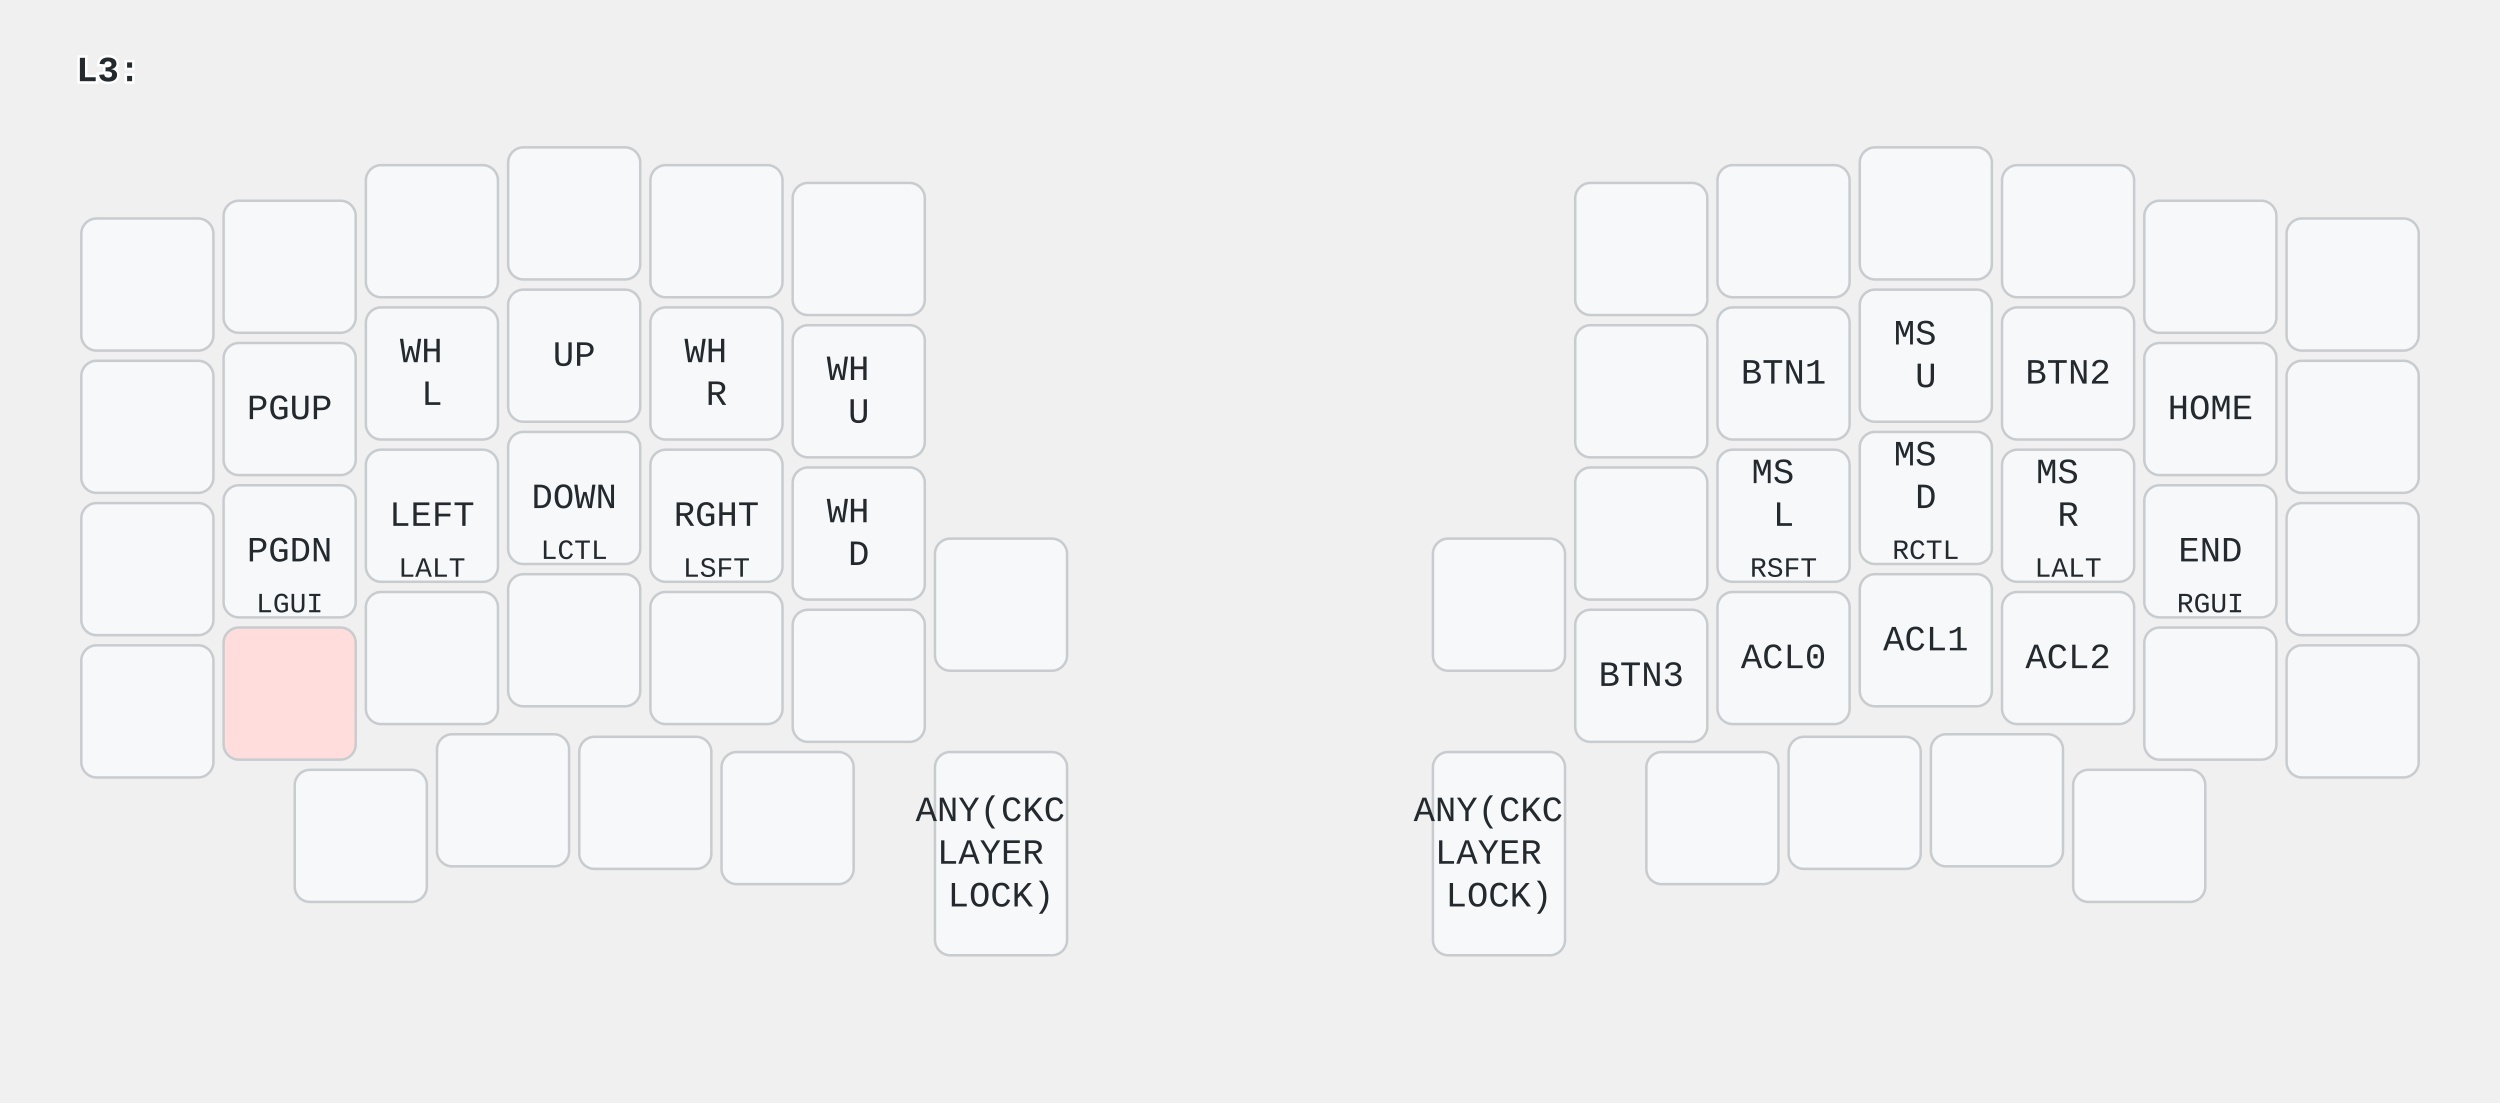
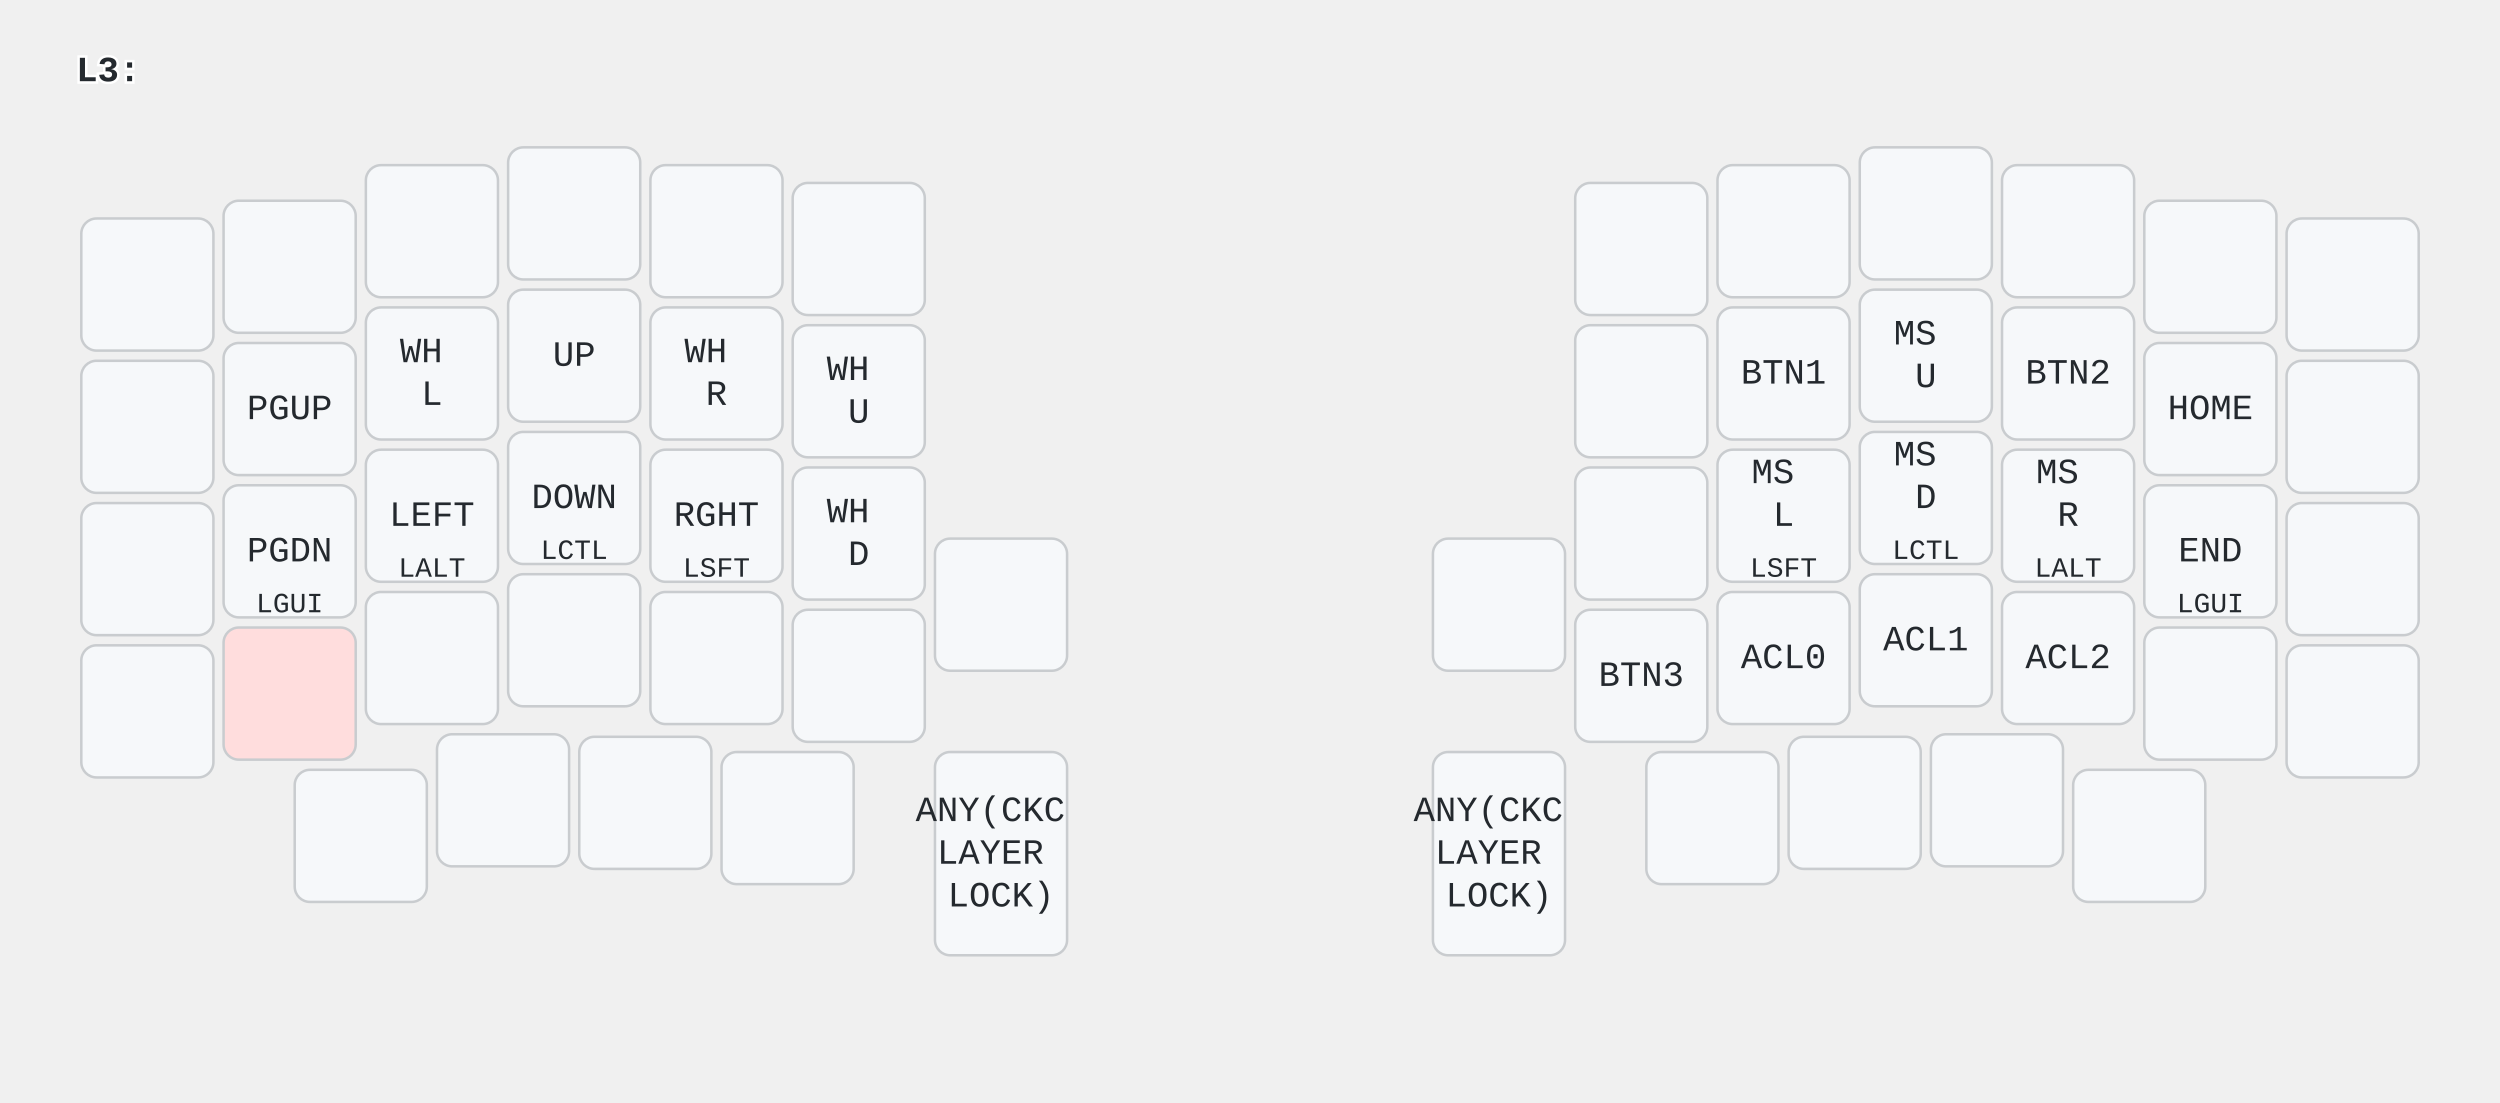
<svg xmlns="http://www.w3.org/2000/svg" width="984" height="434" viewBox="0 0 984 434" class="keymap">
  <style>/* inherit to force styles through use tags */
svg path {
    fill: inherit;
}

/* font and background color specifications */
svg.keymap {
    font-family: SFMono-Regular,Consolas,Liberation Mono,Menlo,monospace;
    font-size: 14px;
    font-kerning: normal;
    text-rendering: optimizeLegibility;
    fill: #24292e;
}

/* default key styling */
rect.key {
    fill: #f6f8fa;
    stroke: #c9cccf;
    stroke-width: 1;
}

/* default key side styling, only used is draw_key_sides is set */
rect.side {
    filter: brightness(90%);
}

/* color accent for combo boxes */
rect.combo, rect.combo-separate {
    fill: #cdf;
}

/* color accent for held keys */
rect.held, rect.combo.held {
    fill: #fdd;
}

/* color accent for ghost (optional) keys */
rect.ghost, rect.combo.ghost {
    stroke-dasharray: 4, 4;
    stroke-width: 2;
}

text {
    text-anchor: middle;
    dominant-baseline: middle;
}

/* styling for layer labels */
text.label {
    font-weight: bold;
    text-anchor: start;
    stroke: white;
    stroke-width: 2;
    paint-order: stroke;
}

/* styling for combo tap, and key hold/shifted label text */
text.combo, text.hold, text.shifted {
    font-size: 11px;
}

text.hold {
    text-anchor: middle;
    dominant-baseline: auto;
}

text.shifted {
    text-anchor: middle;
    dominant-baseline: hanging;
}

/* styling for hold/shifted label text in combo box */
text.combo.hold, text.combo.shifted {
    font-size: 8px;
}

/* lighter symbol for transparent keys */
text.trans {
    fill: #7b7e81;
}

/* styling for combo dendrons */
path.combo {
    stroke-width: 1;
    stroke: gray;
    fill: none;
}

/* Start Tabler Icons Cleanup */
/* cannot use height/width with glyphs */
.icon-tabler &gt; path {
    fill: inherit;
    stroke: inherit;
    stroke-width: 2;
}
/* hide tabler's default box */
.icon-tabler &gt; path[stroke="none"][fill="none"] {
    visibility: hidden;
}
/* End Tabler Icons Cleanup */
</style>
  <g transform="translate(30, 0)" class="layer-L3">
    <text x="0" y="28" class="label">L3:</text>
    <g transform="translate(0, 56)">
      <g transform="translate(28, 56)" class="key keypos-0">
        <rect rx="6" ry="6" x="-26" y="-26" width="52" height="52" class="key" />
      </g>
      <g transform="translate(84, 49)" class="key keypos-1">
        <rect rx="6" ry="6" x="-26" y="-26" width="52" height="52" class="key" />
      </g>
      <g transform="translate(140, 35)" class="key keypos-2">
        <rect rx="6" ry="6" x="-26" y="-26" width="52" height="52" class="key" />
      </g>
      <g transform="translate(196, 28)" class="key keypos-3">
        <rect rx="6" ry="6" x="-26" y="-26" width="52" height="52" class="key" />
      </g>
      <g transform="translate(252, 35)" class="key keypos-4">
        <rect rx="6" ry="6" x="-26" y="-26" width="52" height="52" class="key" />
      </g>
      <g transform="translate(308, 42)" class="key keypos-5">
        <rect rx="6" ry="6" x="-26" y="-26" width="52" height="52" class="key" />
      </g>
      <g transform="translate(616, 42)" class="key keypos-6">
        <rect rx="6" ry="6" x="-26" y="-26" width="52" height="52" class="key" />
      </g>
      <g transform="translate(672, 35)" class="key keypos-7">
        <rect rx="6" ry="6" x="-26" y="-26" width="52" height="52" class="key" />
      </g>
      <g transform="translate(728, 28)" class="key keypos-8">
        <rect rx="6" ry="6" x="-26" y="-26" width="52" height="52" class="key" />
      </g>
      <g transform="translate(784, 35)" class="key keypos-9">
        <rect rx="6" ry="6" x="-26" y="-26" width="52" height="52" class="key" />
      </g>
      <g transform="translate(840, 49)" class="key keypos-10">
        <rect rx="6" ry="6" x="-26" y="-26" width="52" height="52" class="key" />
      </g>
      <g transform="translate(896, 56)" class="key keypos-11">
        <rect rx="6" ry="6" x="-26" y="-26" width="52" height="52" class="key" />
      </g>
      <g transform="translate(28, 112)" class="key keypos-12">
        <rect rx="6" ry="6" x="-26" y="-26" width="52" height="52" class="key" />
      </g>
      <g transform="translate(84, 105)" class="key keypos-13">
        <rect rx="6" ry="6" x="-26" y="-26" width="52" height="52" class="key" />
        <text x="0" y="0" class="key tap">PGUP</text>
      </g>
      <g transform="translate(140, 91)" class="key keypos-14">
        <rect rx="6" ry="6" x="-26" y="-26" width="52" height="52" class="key" />
        <text x="0" y="0" class="key tap">
          <tspan x="0" dy="-0.6em">WH</tspan>
          <tspan x="0" dy="1.2em">L</tspan>
        </text>
      </g>
      <g transform="translate(196, 84)" class="key keypos-15">
        <rect rx="6" ry="6" x="-26" y="-26" width="52" height="52" class="key" />
        <text x="0" y="0" class="key tap">UP</text>
      </g>
      <g transform="translate(252, 91)" class="key keypos-16">
        <rect rx="6" ry="6" x="-26" y="-26" width="52" height="52" class="key" />
        <text x="0" y="0" class="key tap">
          <tspan x="0" dy="-0.6em">WH</tspan>
          <tspan x="0" dy="1.2em">R</tspan>
        </text>
      </g>
      <g transform="translate(308, 98)" class="key keypos-17">
        <rect rx="6" ry="6" x="-26" y="-26" width="52" height="52" class="key" />
        <text x="0" y="0" class="key tap">
          <tspan x="0" dy="-0.6em">WH</tspan>
          <tspan x="0" dy="1.2em">U</tspan>
        </text>
      </g>
      <g transform="translate(616, 98)" class="key keypos-18">
        <rect rx="6" ry="6" x="-26" y="-26" width="52" height="52" class="key" />
      </g>
      <g transform="translate(672, 91)" class="key keypos-19">
        <rect rx="6" ry="6" x="-26" y="-26" width="52" height="52" class="key" />
        <text x="0" y="0" class="key tap">BTN1</text>
      </g>
      <g transform="translate(728, 84)" class="key keypos-20">
        <rect rx="6" ry="6" x="-26" y="-26" width="52" height="52" class="key" />
        <text x="0" y="0" class="key tap">
          <tspan x="0" dy="-0.6em">MS</tspan>
          <tspan x="0" dy="1.2em">U</tspan>
        </text>
      </g>
      <g transform="translate(784, 91)" class="key keypos-21">
        <rect rx="6" ry="6" x="-26" y="-26" width="52" height="52" class="key" />
        <text x="0" y="0" class="key tap">BTN2</text>
      </g>
      <g transform="translate(840, 105)" class="key keypos-22">
        <rect rx="6" ry="6" x="-26" y="-26" width="52" height="52" class="key" />
        <text x="0" y="0" class="key tap">HOME</text>
      </g>
      <g transform="translate(896, 112)" class="key keypos-23">
        <rect rx="6" ry="6" x="-26" y="-26" width="52" height="52" class="key" />
      </g>
      <g transform="translate(28, 168)" class="key keypos-24">
        <rect rx="6" ry="6" x="-26" y="-26" width="52" height="52" class="key" />
      </g>
      <g transform="translate(84, 161)" class="key keypos-25">
        <rect rx="6" ry="6" x="-26" y="-26" width="52" height="52" class="key" />
        <text x="0" y="0" class="key tap">PGDN</text>
        <text x="0" y="24" class="key hold">LGUI</text>
      </g>
      <g transform="translate(140, 147)" class="key keypos-26">
        <rect rx="6" ry="6" x="-26" y="-26" width="52" height="52" class="key" />
        <text x="0" y="0" class="key tap">LEFT</text>
        <text x="0" y="24" class="key hold">LALT</text>
      </g>
      <g transform="translate(196, 140)" class="key keypos-27">
        <rect rx="6" ry="6" x="-26" y="-26" width="52" height="52" class="key" />
        <text x="0" y="0" class="key tap">DOWN</text>
        <text x="0" y="24" class="key hold">LCTL</text>
      </g>
      <g transform="translate(252, 147)" class="key keypos-28">
        <rect rx="6" ry="6" x="-26" y="-26" width="52" height="52" class="key" />
        <text x="0" y="0" class="key tap">RGHT</text>
        <text x="0" y="24" class="key hold">LSFT</text>
      </g>
      <g transform="translate(308, 154)" class="key keypos-29">
        <rect rx="6" ry="6" x="-26" y="-26" width="52" height="52" class="key" />
        <text x="0" y="0" class="key tap">
          <tspan x="0" dy="-0.6em">WH</tspan>
          <tspan x="0" dy="1.2em">D</tspan>
        </text>
      </g>
      <g transform="translate(616, 154)" class="key keypos-30">
        <rect rx="6" ry="6" x="-26" y="-26" width="52" height="52" class="key" />
      </g>
      <g transform="translate(672, 147)" class="key keypos-31">
        <rect rx="6" ry="6" x="-26" y="-26" width="52" height="52" class="key" />
        <text x="0" y="0" class="key tap">
          <tspan x="0" dy="-1.2em">MS</tspan>
          <tspan x="0" dy="1.2em">L</tspan>
        </text>
-         <text x="0" y="24" class="key hold">RSFT</text>
+         <text x="0" y="24" class="key hold">LSFT</text>
      </g>
      <g transform="translate(728, 140)" class="key keypos-32">
        <rect rx="6" ry="6" x="-26" y="-26" width="52" height="52" class="key" />
        <text x="0" y="0" class="key tap">
          <tspan x="0" dy="-1.2em">MS</tspan>
          <tspan x="0" dy="1.2em">D</tspan>
        </text>
-         <text x="0" y="24" class="key hold">RCTL</text>
+         <text x="0" y="24" class="key hold">LCTL</text>
      </g>
      <g transform="translate(784, 147)" class="key keypos-33">
        <rect rx="6" ry="6" x="-26" y="-26" width="52" height="52" class="key" />
        <text x="0" y="0" class="key tap">
          <tspan x="0" dy="-1.2em">MS</tspan>
          <tspan x="0" dy="1.2em">R</tspan>
        </text>
        <text x="0" y="24" class="key hold">LALT</text>
      </g>
      <g transform="translate(840, 161)" class="key keypos-34">
        <rect rx="6" ry="6" x="-26" y="-26" width="52" height="52" class="key" />
        <text x="0" y="0" class="key tap">END</text>
-         <text x="0" y="24" class="key hold">RGUI</text>
+         <text x="0" y="24" class="key hold">LGUI</text>
      </g>
      <g transform="translate(896, 168)" class="key keypos-35">
        <rect rx="6" ry="6" x="-26" y="-26" width="52" height="52" class="key" />
      </g>
      <g transform="translate(28, 224)" class="key keypos-36">
        <rect rx="6" ry="6" x="-26" y="-26" width="52" height="52" class="key" />
      </g>
      <g transform="translate(84, 217)" class="key held keypos-37">
        <rect rx="6" ry="6" x="-26" y="-26" width="52" height="52" class="key held" />
      </g>
      <g transform="translate(140, 203)" class="key keypos-38">
        <rect rx="6" ry="6" x="-26" y="-26" width="52" height="52" class="key" />
      </g>
      <g transform="translate(196, 196)" class="key keypos-39">
        <rect rx="6" ry="6" x="-26" y="-26" width="52" height="52" class="key" />
      </g>
      <g transform="translate(252, 203)" class="key keypos-40">
        <rect rx="6" ry="6" x="-26" y="-26" width="52" height="52" class="key" />
      </g>
      <g transform="translate(308, 210)" class="key keypos-41">
        <rect rx="6" ry="6" x="-26" y="-26" width="52" height="52" class="key" />
      </g>
      <g transform="translate(364, 182)" class="key keypos-42">
        <rect rx="6" ry="6" x="-26" y="-26" width="52" height="52" class="key" />
      </g>
      <g transform="translate(560, 182)" class="key keypos-43">
        <rect rx="6" ry="6" x="-26" y="-26" width="52" height="52" class="key" />
      </g>
      <g transform="translate(616, 210)" class="key keypos-44">
        <rect rx="6" ry="6" x="-26" y="-26" width="52" height="52" class="key" />
        <text x="0" y="0" class="key tap">BTN3</text>
      </g>
      <g transform="translate(672, 203)" class="key keypos-45">
        <rect rx="6" ry="6" x="-26" y="-26" width="52" height="52" class="key" />
        <text x="0" y="0" class="key tap">ACL0</text>
      </g>
      <g transform="translate(728, 196)" class="key keypos-46">
        <rect rx="6" ry="6" x="-26" y="-26" width="52" height="52" class="key" />
        <text x="0" y="0" class="key tap">ACL1</text>
      </g>
      <g transform="translate(784, 203)" class="key keypos-47">
        <rect rx="6" ry="6" x="-26" y="-26" width="52" height="52" class="key" />
        <text x="0" y="0" class="key tap">ACL2</text>
      </g>
      <g transform="translate(840, 217)" class="key keypos-48">
        <rect rx="6" ry="6" x="-26" y="-26" width="52" height="52" class="key" />
      </g>
      <g transform="translate(896, 224)" class="key keypos-49">
        <rect rx="6" ry="6" x="-26" y="-26" width="52" height="52" class="key" />
      </g>
      <g transform="translate(112, 273)" class="key keypos-50">
        <rect rx="6" ry="6" x="-26" y="-26" width="52" height="52" class="key" />
      </g>
      <g transform="translate(168, 259)" class="key keypos-51">
        <rect rx="6" ry="6" x="-26" y="-26" width="52" height="52" class="key" />
      </g>
      <g transform="translate(224, 260)" class="key keypos-52">
        <rect rx="6" ry="6" x="-26" y="-26" width="52" height="52" class="key" />
      </g>
      <g transform="translate(280, 266)" class="key keypos-53">
        <rect rx="6" ry="6" x="-26" y="-26" width="52" height="52" class="key" />
      </g>
      <g transform="translate(364, 280)" class="key keypos-54">
        <rect rx="6" ry="6" x="-26" y="-40" width="52" height="80" class="key" />
        <text x="0" y="0" class="key tap">
          <tspan x="0" dy="-1.2em">ANY(CKC</tspan>
          <tspan x="0" dy="1.2em">LAYER</tspan>
          <tspan x="0" dy="1.2em">LOCK)</tspan>
        </text>
      </g>
      <g transform="translate(560, 280)" class="key keypos-55">
        <rect rx="6" ry="6" x="-26" y="-40" width="52" height="80" class="key" />
        <text x="0" y="0" class="key tap">
          <tspan x="0" dy="-1.2em">ANY(CKC</tspan>
          <tspan x="0" dy="1.2em">LAYER</tspan>
          <tspan x="0" dy="1.2em">LOCK)</tspan>
        </text>
      </g>
      <g transform="translate(644, 266)" class="key keypos-56">
        <rect rx="6" ry="6" x="-26" y="-26" width="52" height="52" class="key" />
      </g>
      <g transform="translate(700, 260)" class="key keypos-57">
        <rect rx="6" ry="6" x="-26" y="-26" width="52" height="52" class="key" />
      </g>
      <g transform="translate(756, 259)" class="key keypos-58">
        <rect rx="6" ry="6" x="-26" y="-26" width="52" height="52" class="key" />
      </g>
      <g transform="translate(812, 273)" class="key keypos-59">
        <rect rx="6" ry="6" x="-26" y="-26" width="52" height="52" class="key" />
      </g>
    </g>
  </g>
</svg>
